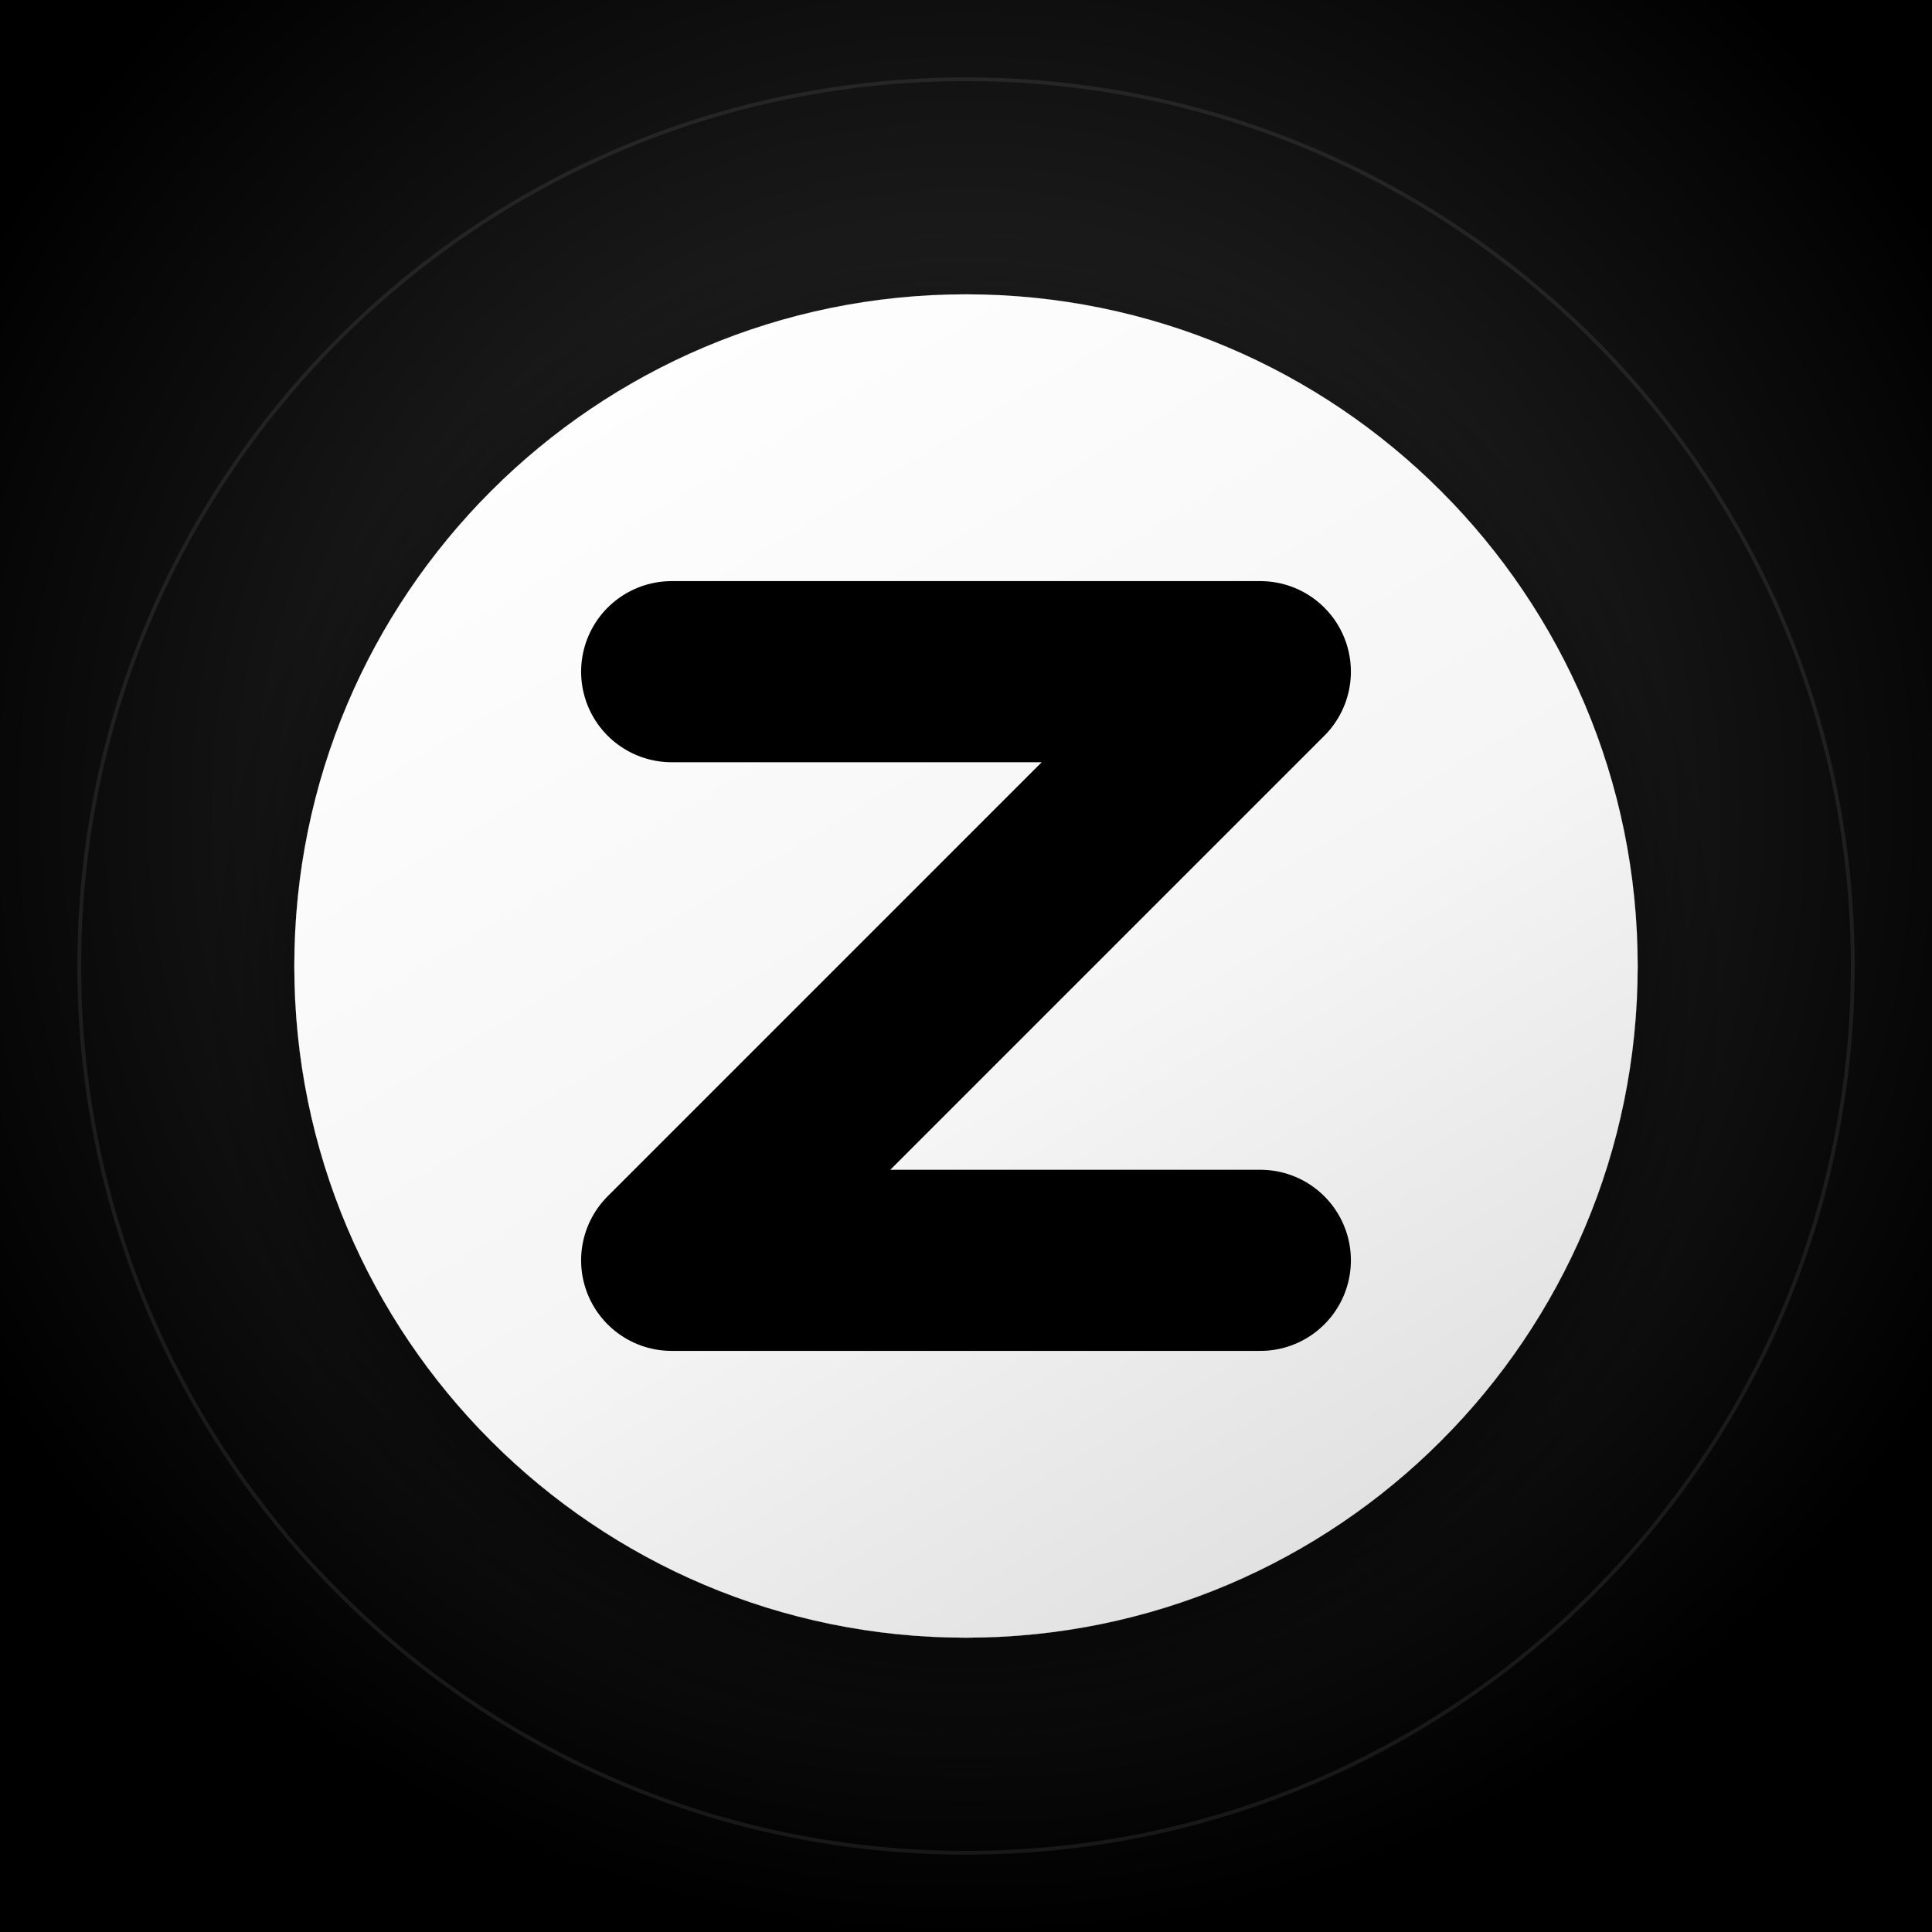
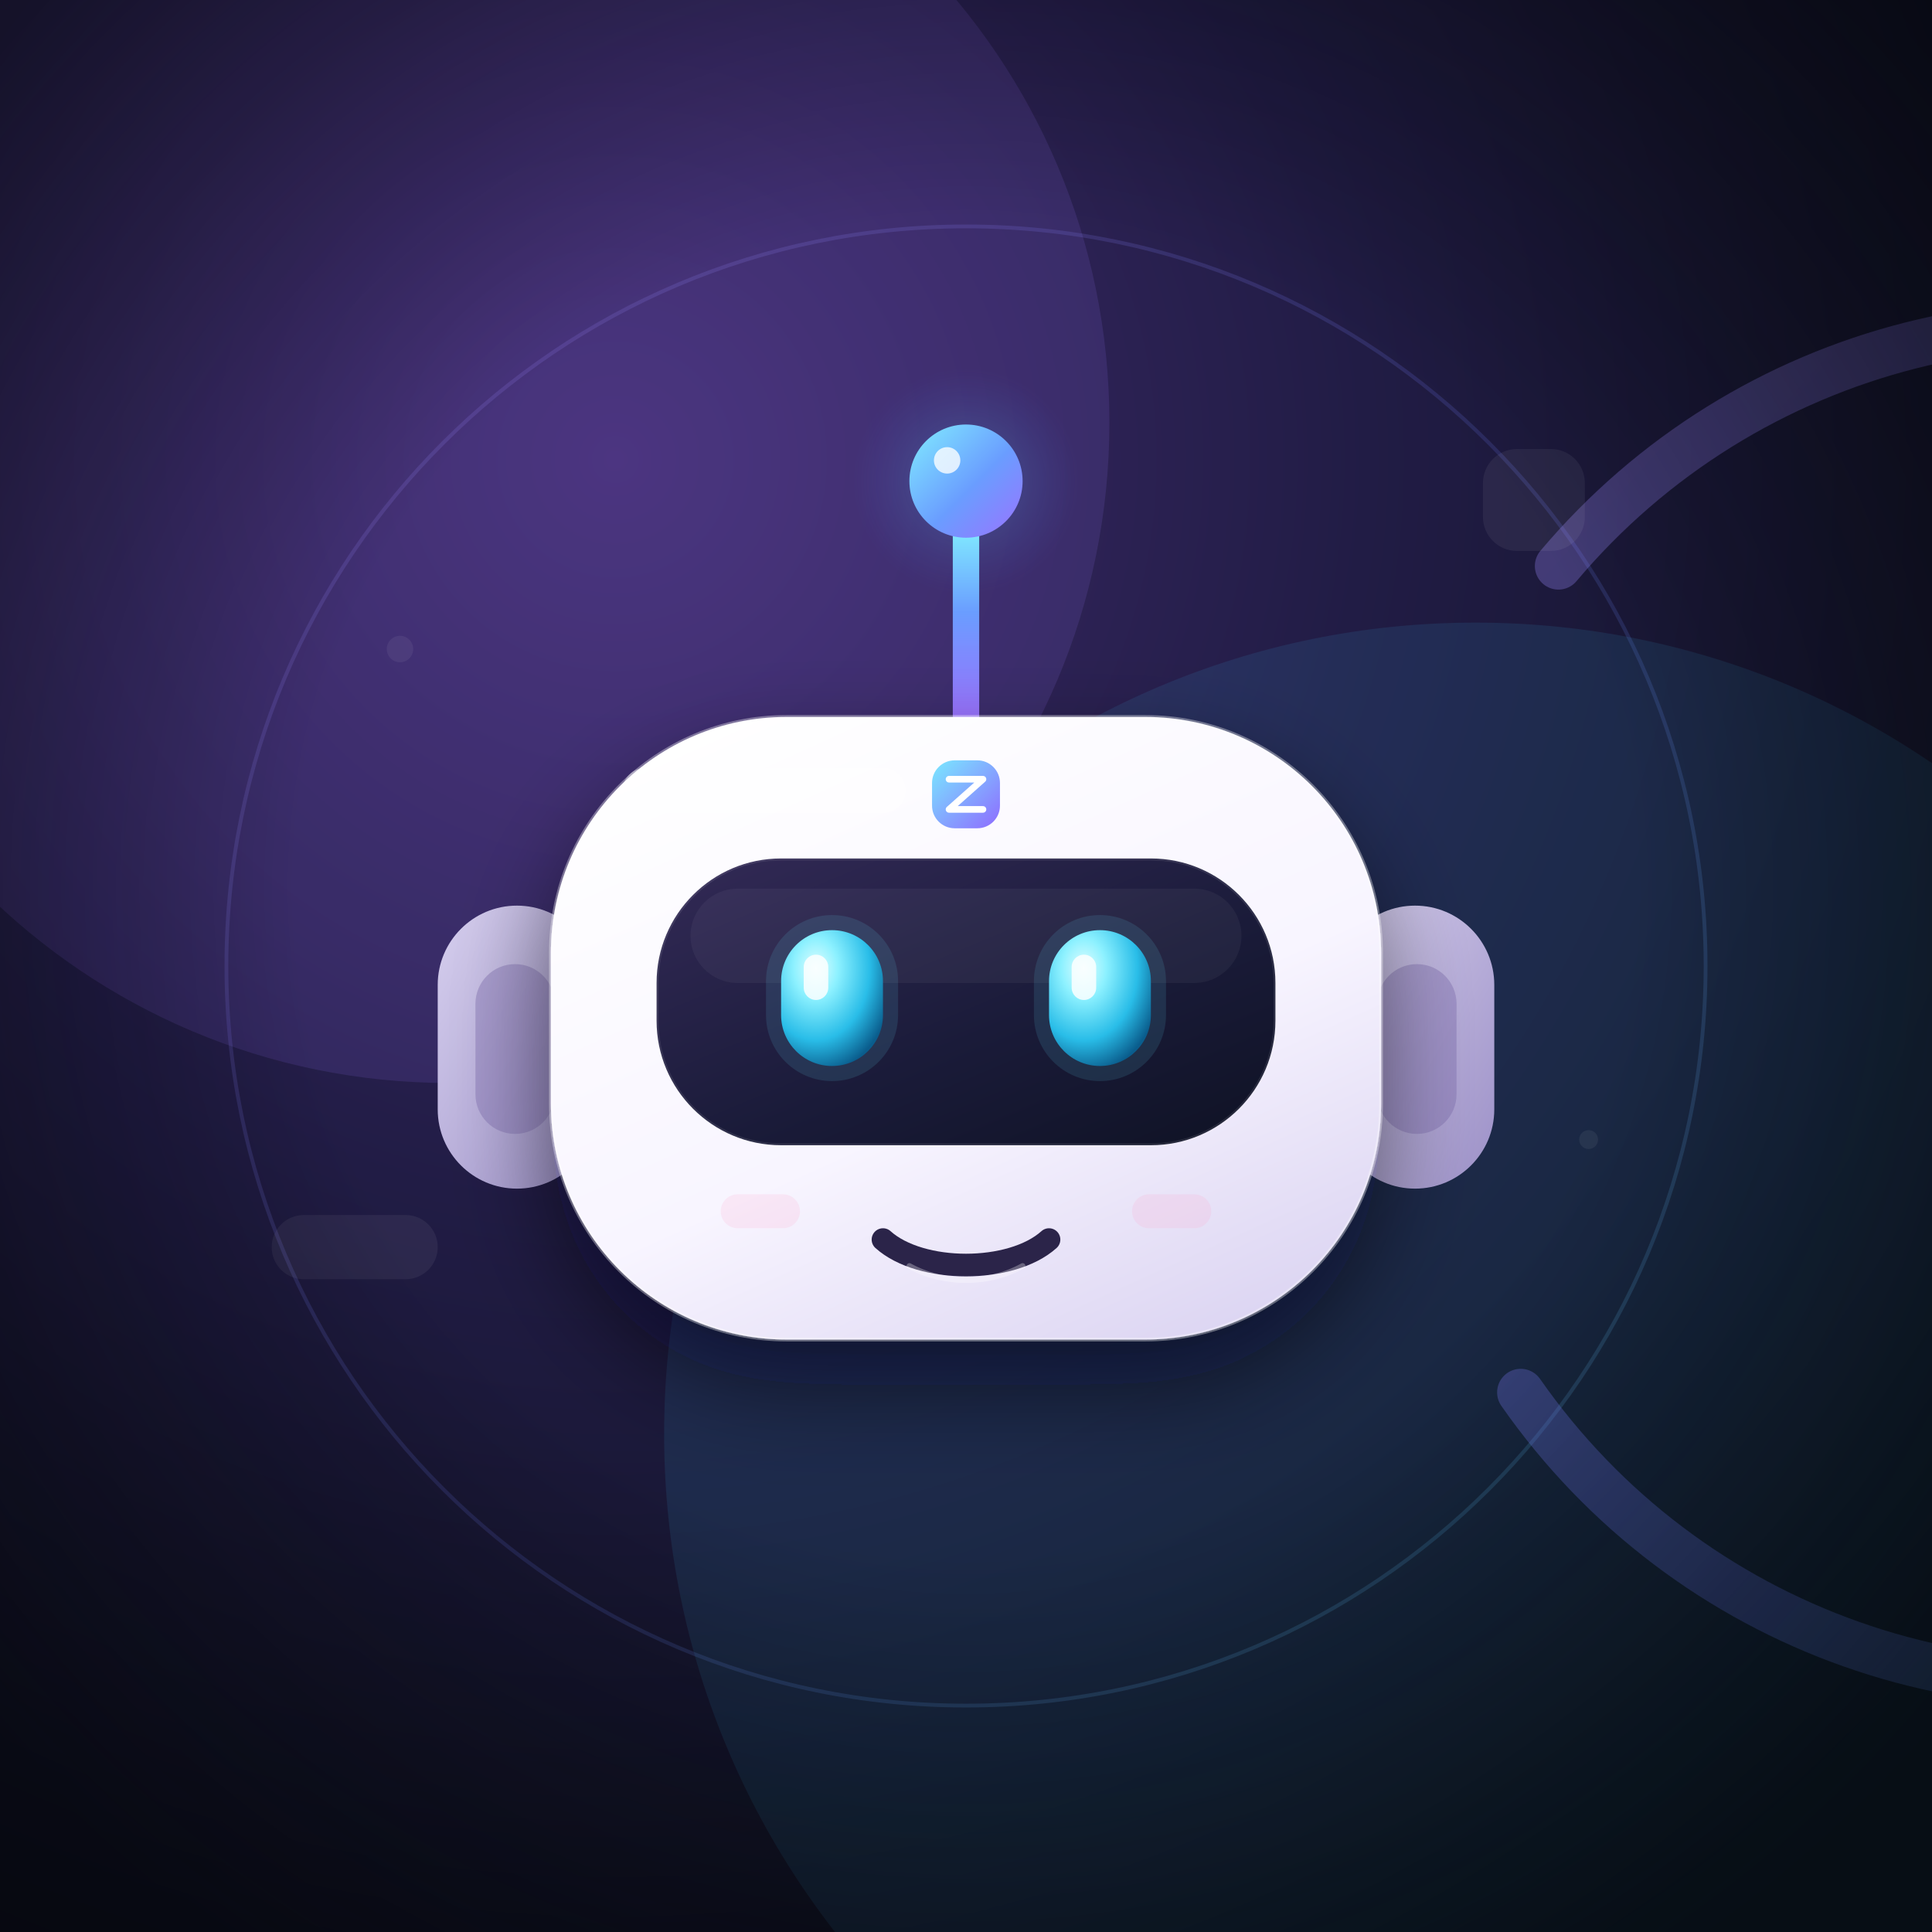
<svg xmlns="http://www.w3.org/2000/svg" viewBox="0 0 1024 1024" width="1024" height="1024" role="img" aria-labelledby="zenTitle zenDesc">
  <defs>
-     <radialGradient id="zenHalo" cx="50%" cy="42%" r="58%">
-       <stop offset="0" stop-color="#333333" />
-       <stop offset="0.62" stop-color="#141414" />
-       <stop offset="1" stop-color="#000000" />
+     <radialGradient id="matBg" cx="32%" cy="24%" r="92%">
+       <stop offset="0" stop-color="#402C6E" />
+       <stop offset="0.42" stop-color="#211C45" />
+       <stop offset="0.78" stop-color="#111326" />
+       <stop offset="1" stop-color="#070911" />
    </radialGradient>
-     <linearGradient id="zenDisc" x1="0.2" y1="0" x2="0.8" y2="1">
+     <linearGradient id="matRing" x1="0" y1="0" x2="1" y2="1">
+       <stop offset="0" stop-color="#A88BFF" />
+       <stop offset="0.55" stop-color="#6B7DFF" />
+       <stop offset="1" stop-color="#5CE7FF" />
+     </linearGradient>
+     <linearGradient id="matMark" x1="0.2" y1="0" x2="0.8" y2="1">
      <stop offset="0" stop-color="#FFFFFF" />
-       <stop offset="0.58" stop-color="#F5F5F5" />
-       <stop offset="1" stop-color="#DEDEDE" />
+       <stop offset="0.58" stop-color="#F8F5FF" />
+       <stop offset="1" stop-color="#DCD5F2" />
    </linearGradient>
-     <filter id="zenShadow" x="-30%" y="-30%" width="160%" height="160%">
-       <feDropShadow dx="0" dy="16" stdDeviation="28" flood-color="#000000" flood-opacity="0.55" />
+     <linearGradient id="matEar" x1="0" y1="0" x2="1" y2="1">
+       <stop offset="0" stop-color="#D7D0EF" />
+       <stop offset="1" stop-color="#9D91C8" />
+     </linearGradient>
+     <linearGradient id="matVisor" x1="0" y1="0" x2="0.9" y2="1">
+       <stop offset="0" stop-color="#332A57" />
+       <stop offset="0.6" stop-color="#1A1B39" />
+       <stop offset="1" stop-color="#101326" />
+     </linearGradient>
+     <radialGradient id="matEye" cx="34%" cy="28%" r="78%">
+       <stop offset="0" stop-color="#E0FDFF" />
+       <stop offset="0.28" stop-color="#8DF1FF" />
+       <stop offset="0.68" stop-color="#29BDE8" />
+       <stop offset="1" stop-color="#0A5D8D" />
+     </radialGradient>
+     <linearGradient id="matAntenna" x1="0" y1="0" x2="1" y2="1">
+       <stop offset="0" stop-color="#81EDFF" />
+       <stop offset="0.55" stop-color="#6A9DFF" />
+       <stop offset="1" stop-color="#9B72FF" />
+     </linearGradient>
+     <linearGradient id="matAntennaLine" x1="512" y1="355" x2="512" y2="254" gradientUnits="userSpaceOnUse">
+       <stop offset="0" stop-color="#9B72FF" />
+       <stop offset="0.55" stop-color="#6A9DFF" />
+       <stop offset="1" stop-color="#81EDFF" />
+     </linearGradient>
+     <linearGradient id="matChip" x1="0" y1="0" x2="1" y2="1">
+       <stop offset="0" stop-color="#79E9FF" />
+       <stop offset="1" stop-color="#8E6BFF" />
+     </linearGradient>
+     <radialGradient id="matGlow" cx="50%" cy="50%" r="50%">
+       <stop offset="0" stop-color="#69E8FF" stop-opacity="0.26" />
+       <stop offset="1" stop-color="#4B7DFF" stop-opacity="0" />
+     </radialGradient>
+     <filter id="matShadow" x="-30%" y="-30%" width="160%" height="160%">
+       <feDropShadow dx="0" dy="24" stdDeviation="26" flood-color="#02040A" flood-opacity="0.55" />
    </filter>
+     <radialGradient id="matVignette" cx="50%" cy="46%" r="66%">
+       <stop offset="0.52" stop-color="#000000" stop-opacity="0" />
+       <stop offset="1" stop-color="#04050A" stop-opacity="0.62" />
+     </radialGradient>
  </defs>
-   <rect width="1024" height="1024" fill="#000000" />
-   <rect width="1024" height="1024" fill="url(#zenHalo)" />
-   <circle cx="512" cy="512" r="470" fill="none" stroke="#FFFFFF" stroke-opacity="0.08" stroke-width="2" />
-   <circle cx="512" cy="512" r="356" fill="url(#zenDisc)" filter="url(#zenShadow)" />
-   <path d="M 356 356 H 668 L 356 668 H 668" fill="none" stroke="#000000" stroke-width="96" stroke-linecap="round" stroke-linejoin="round" />
+   <rect width="1024" height="1024" fill="#070911" />
+   <rect width="1024" height="1024" fill="url(#matBg)" />
+   <circle cx="782" cy="760" r="430" fill="#42C8FF" opacity="0.1" />
+   <circle cx="238" cy="224" r="350" fill="#9B76FF" opacity="0.13" />
+   <circle cx="512" cy="512" r="392" fill="none" stroke="url(#matRing)" stroke-opacity="0.17" stroke-width="2" />
+   <path d="M 826 300 A 360 360 0 1 1 806 738" fill="none" stroke="url(#matRing)" stroke-width="25" stroke-linecap="round" opacity="0.3" />
+   <g fill="#FFFFFF" opacity="0.06">
+     <rect x="144" y="644" width="88" height="34" rx="17" />
+     <rect x="786" y="238" width="54" height="54" rx="18" />
+     <circle cx="212" cy="344" r="7" />
+     <circle cx="842" cy="604" r="5" />
+   </g>
+   <g transform="translate(0 25)">
+     <g id="zenBotMark">
+       <circle cx="512" cy="230" r="60" fill="url(#matGlow)" />
+       <line x1="512" y1="355" x2="512" y2="254" stroke="url(#matAntennaLine)" stroke-width="14" stroke-linecap="round" />
+       <circle cx="512" cy="230" r="30" fill="url(#matAntenna)" />
+       <circle cx="502" cy="219" r="7" fill="#FFFFFF" opacity="0.78" />
+       <rect x="232" y="455" width="84" height="150" rx="42" fill="url(#matEar)" />
+       <rect x="708" y="455" width="84" height="150" rx="42" fill="url(#matEar)" />
+       <rect x="252" y="486" width="42" height="90" rx="21" fill="#7E6EAD" opacity="0.42" />
+       <rect x="730" y="486" width="42" height="90" rx="21" fill="#7E6EAD" opacity="0.42" />
+       <rect x="292" y="355" width="440" height="330" rx="125" fill="url(#matMark)" filter="url(#matShadow)" />
+       <rect x="292" y="355" width="440" height="330" rx="125" fill="none" stroke="#FFFFFF" stroke-opacity="0.35" stroke-width="2" />
+       <rect x="330" y="382" width="150" height="24" rx="12" fill="#FFFFFF" opacity="0.38" />
+       <rect x="348" y="430" width="328" height="152" rx="66" fill="url(#matVisor)" />
+       <rect x="348" y="430" width="328" height="152" rx="66" fill="none" stroke="#FFFFFF" stroke-opacity="0.09" stroke-width="2" />
+       <rect x="366" y="446" width="292" height="50" rx="25" fill="#FFFFFF" opacity="0.045" />
+       <rect x="406" y="460" width="70" height="88" rx="35" fill="#62E6FF" opacity="0.12" />
+       <rect x="548" y="460" width="70" height="88" rx="35" fill="#62E6FF" opacity="0.12" />
+       <rect x="414" y="468" width="54" height="72" rx="27" fill="url(#matEye)" />
+       <rect x="556" y="468" width="54" height="72" rx="27" fill="url(#matEye)" />
+       <rect x="426" y="481" width="13" height="24" rx="6.5" fill="#FFFFFF" opacity="0.82" />
+       <rect x="568" y="481" width="13" height="24" rx="6.5" fill="#FFFFFF" opacity="0.82" />
+       <rect x="382" y="608" width="42" height="18" rx="9" fill="#FF9AC8" opacity="0.16" />
+       <rect x="600" y="608" width="42" height="18" rx="9" fill="#FF9AC8" opacity="0.16" />
+       <path d="M 468 632 C 488 650 536 650 556 632" fill="none" stroke="#2B2449" stroke-width="12" stroke-linecap="round" />
+       <path d="M 482 646 C 500 656 524 656 542 646" fill="none" stroke="#FFFFFF" stroke-width="3" stroke-linecap="round" opacity="0.3" />
+       <g transform="translate(494 378)">
+         <rect width="36" height="36" rx="12" fill="url(#matChip)" />
+         <path d="M 9 10 H 27 L 9 26 H 27" fill="none" stroke="#FFFFFF" stroke-width="3.5" stroke-linecap="round" stroke-linejoin="round" />
+       </g>
+     </g>
+   </g>
+   <rect width="1024" height="1024" fill="url(#matVignette)" />
</svg>
